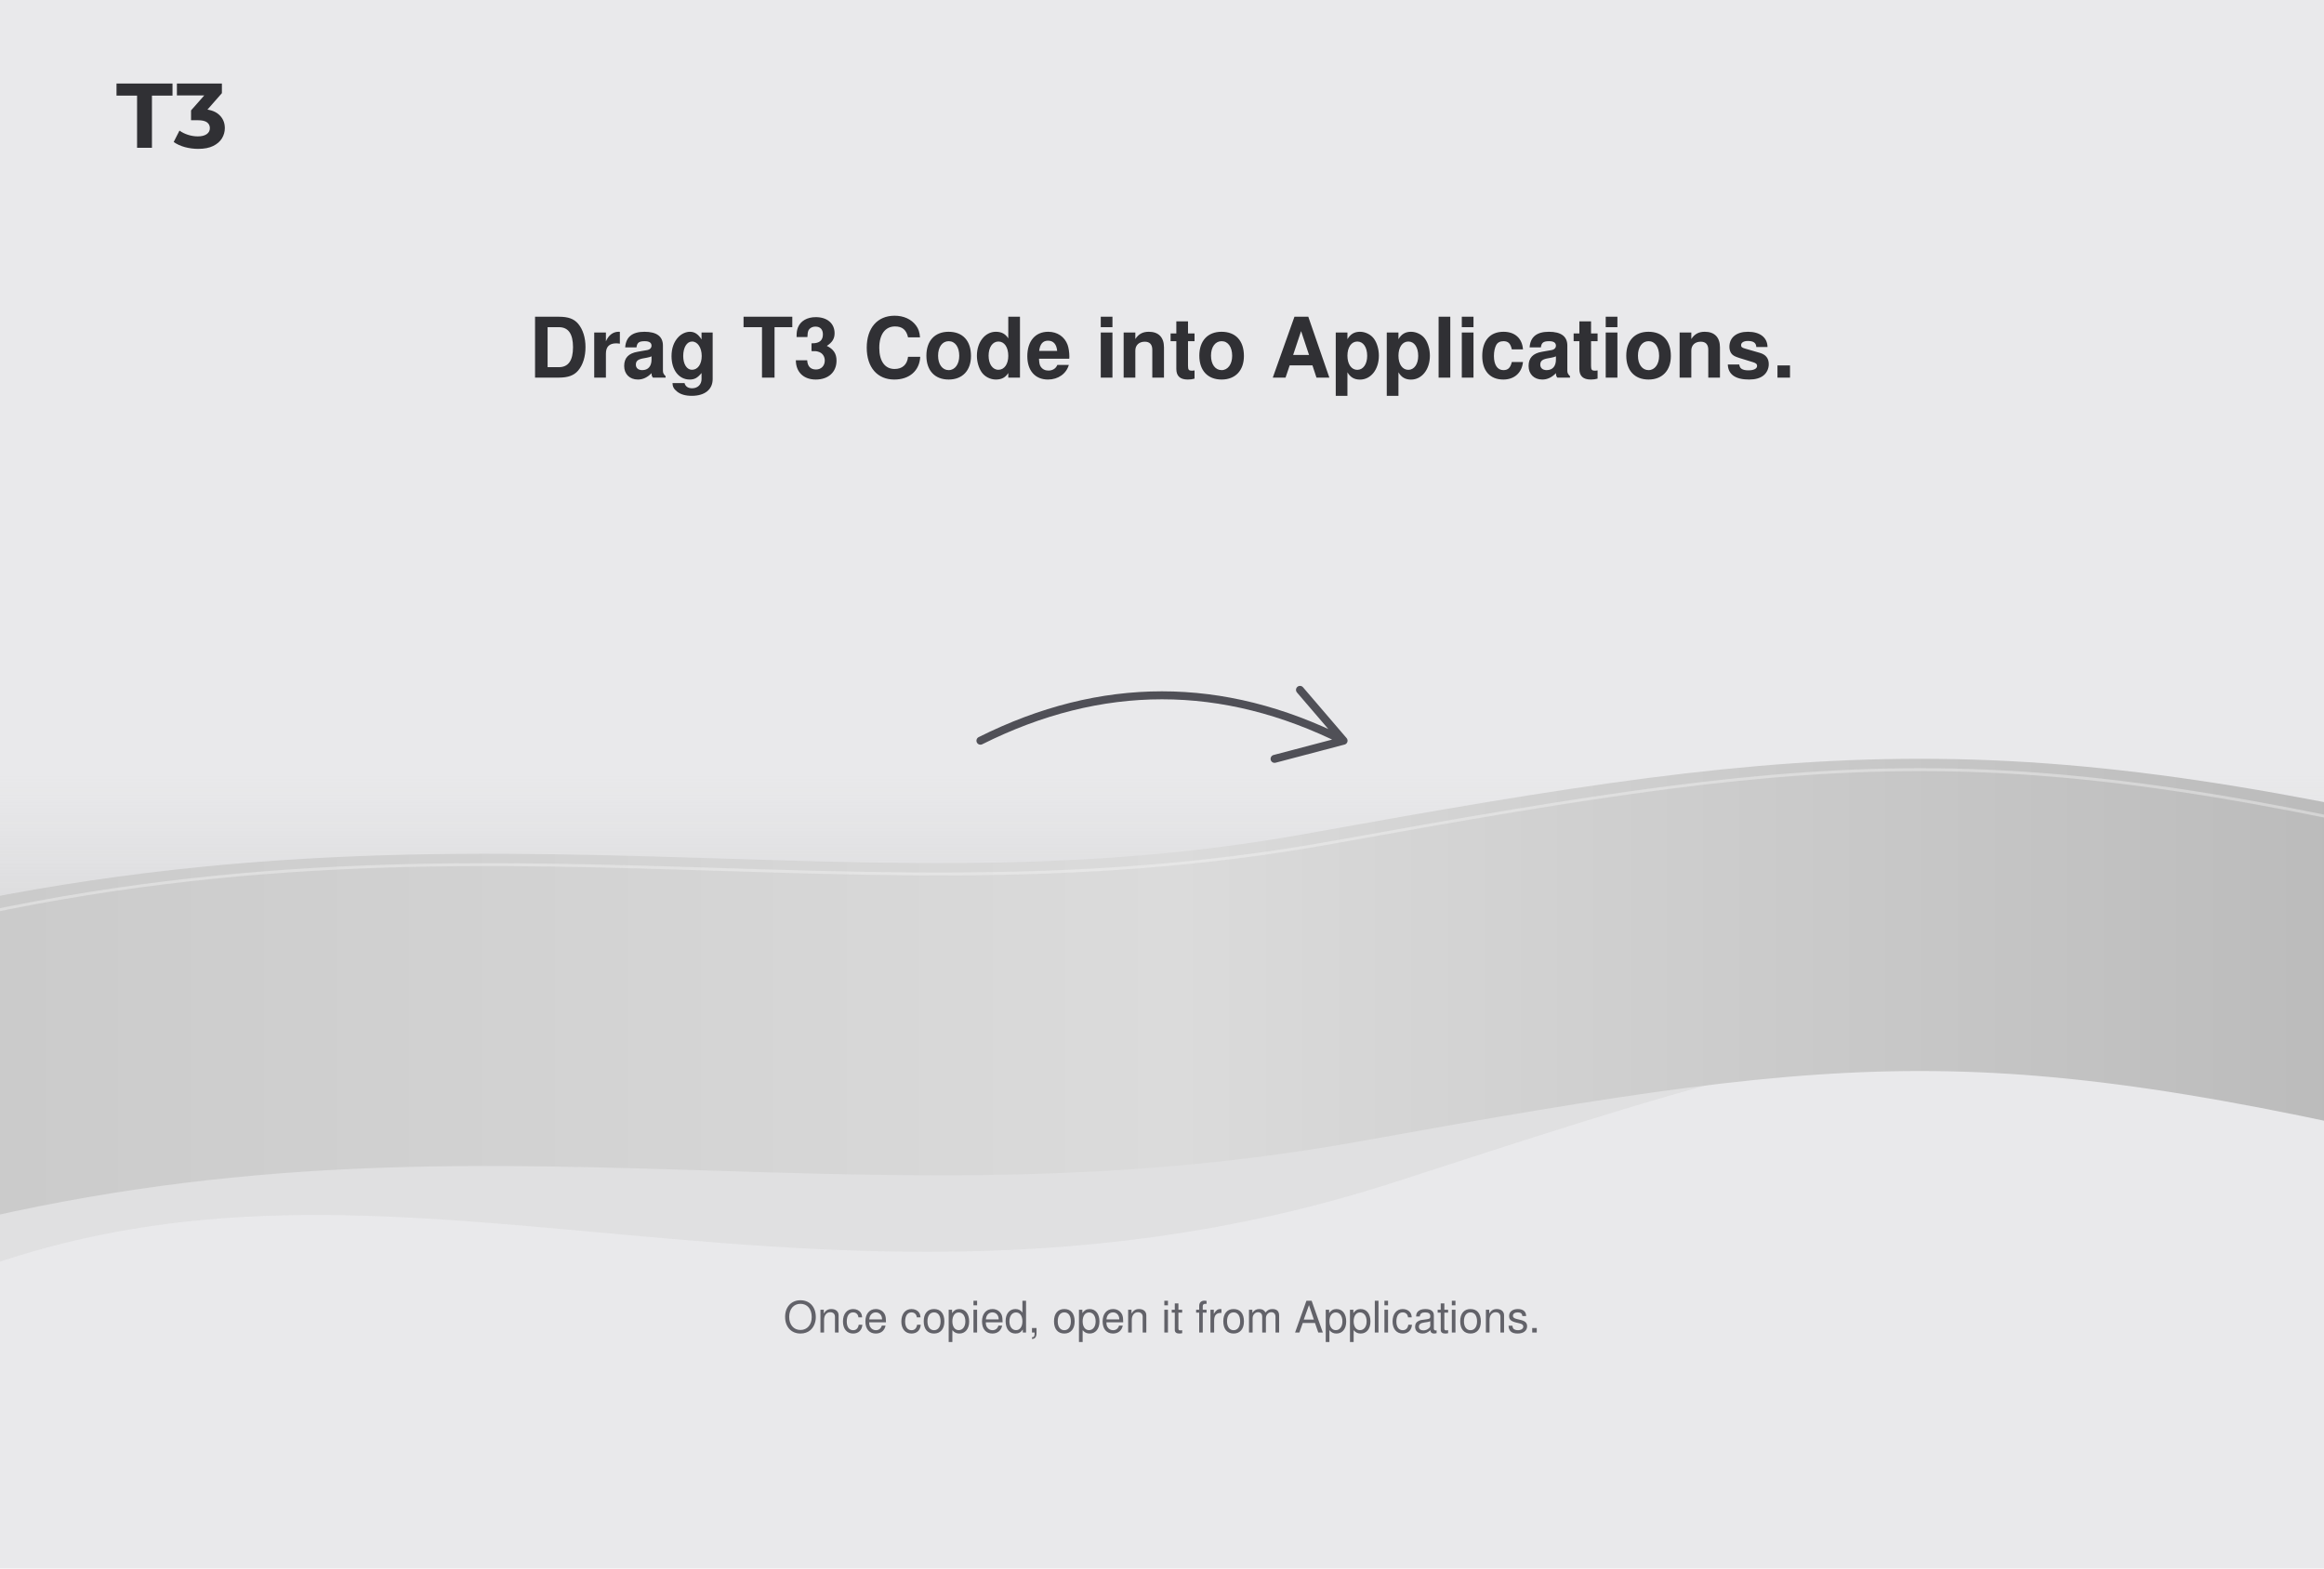
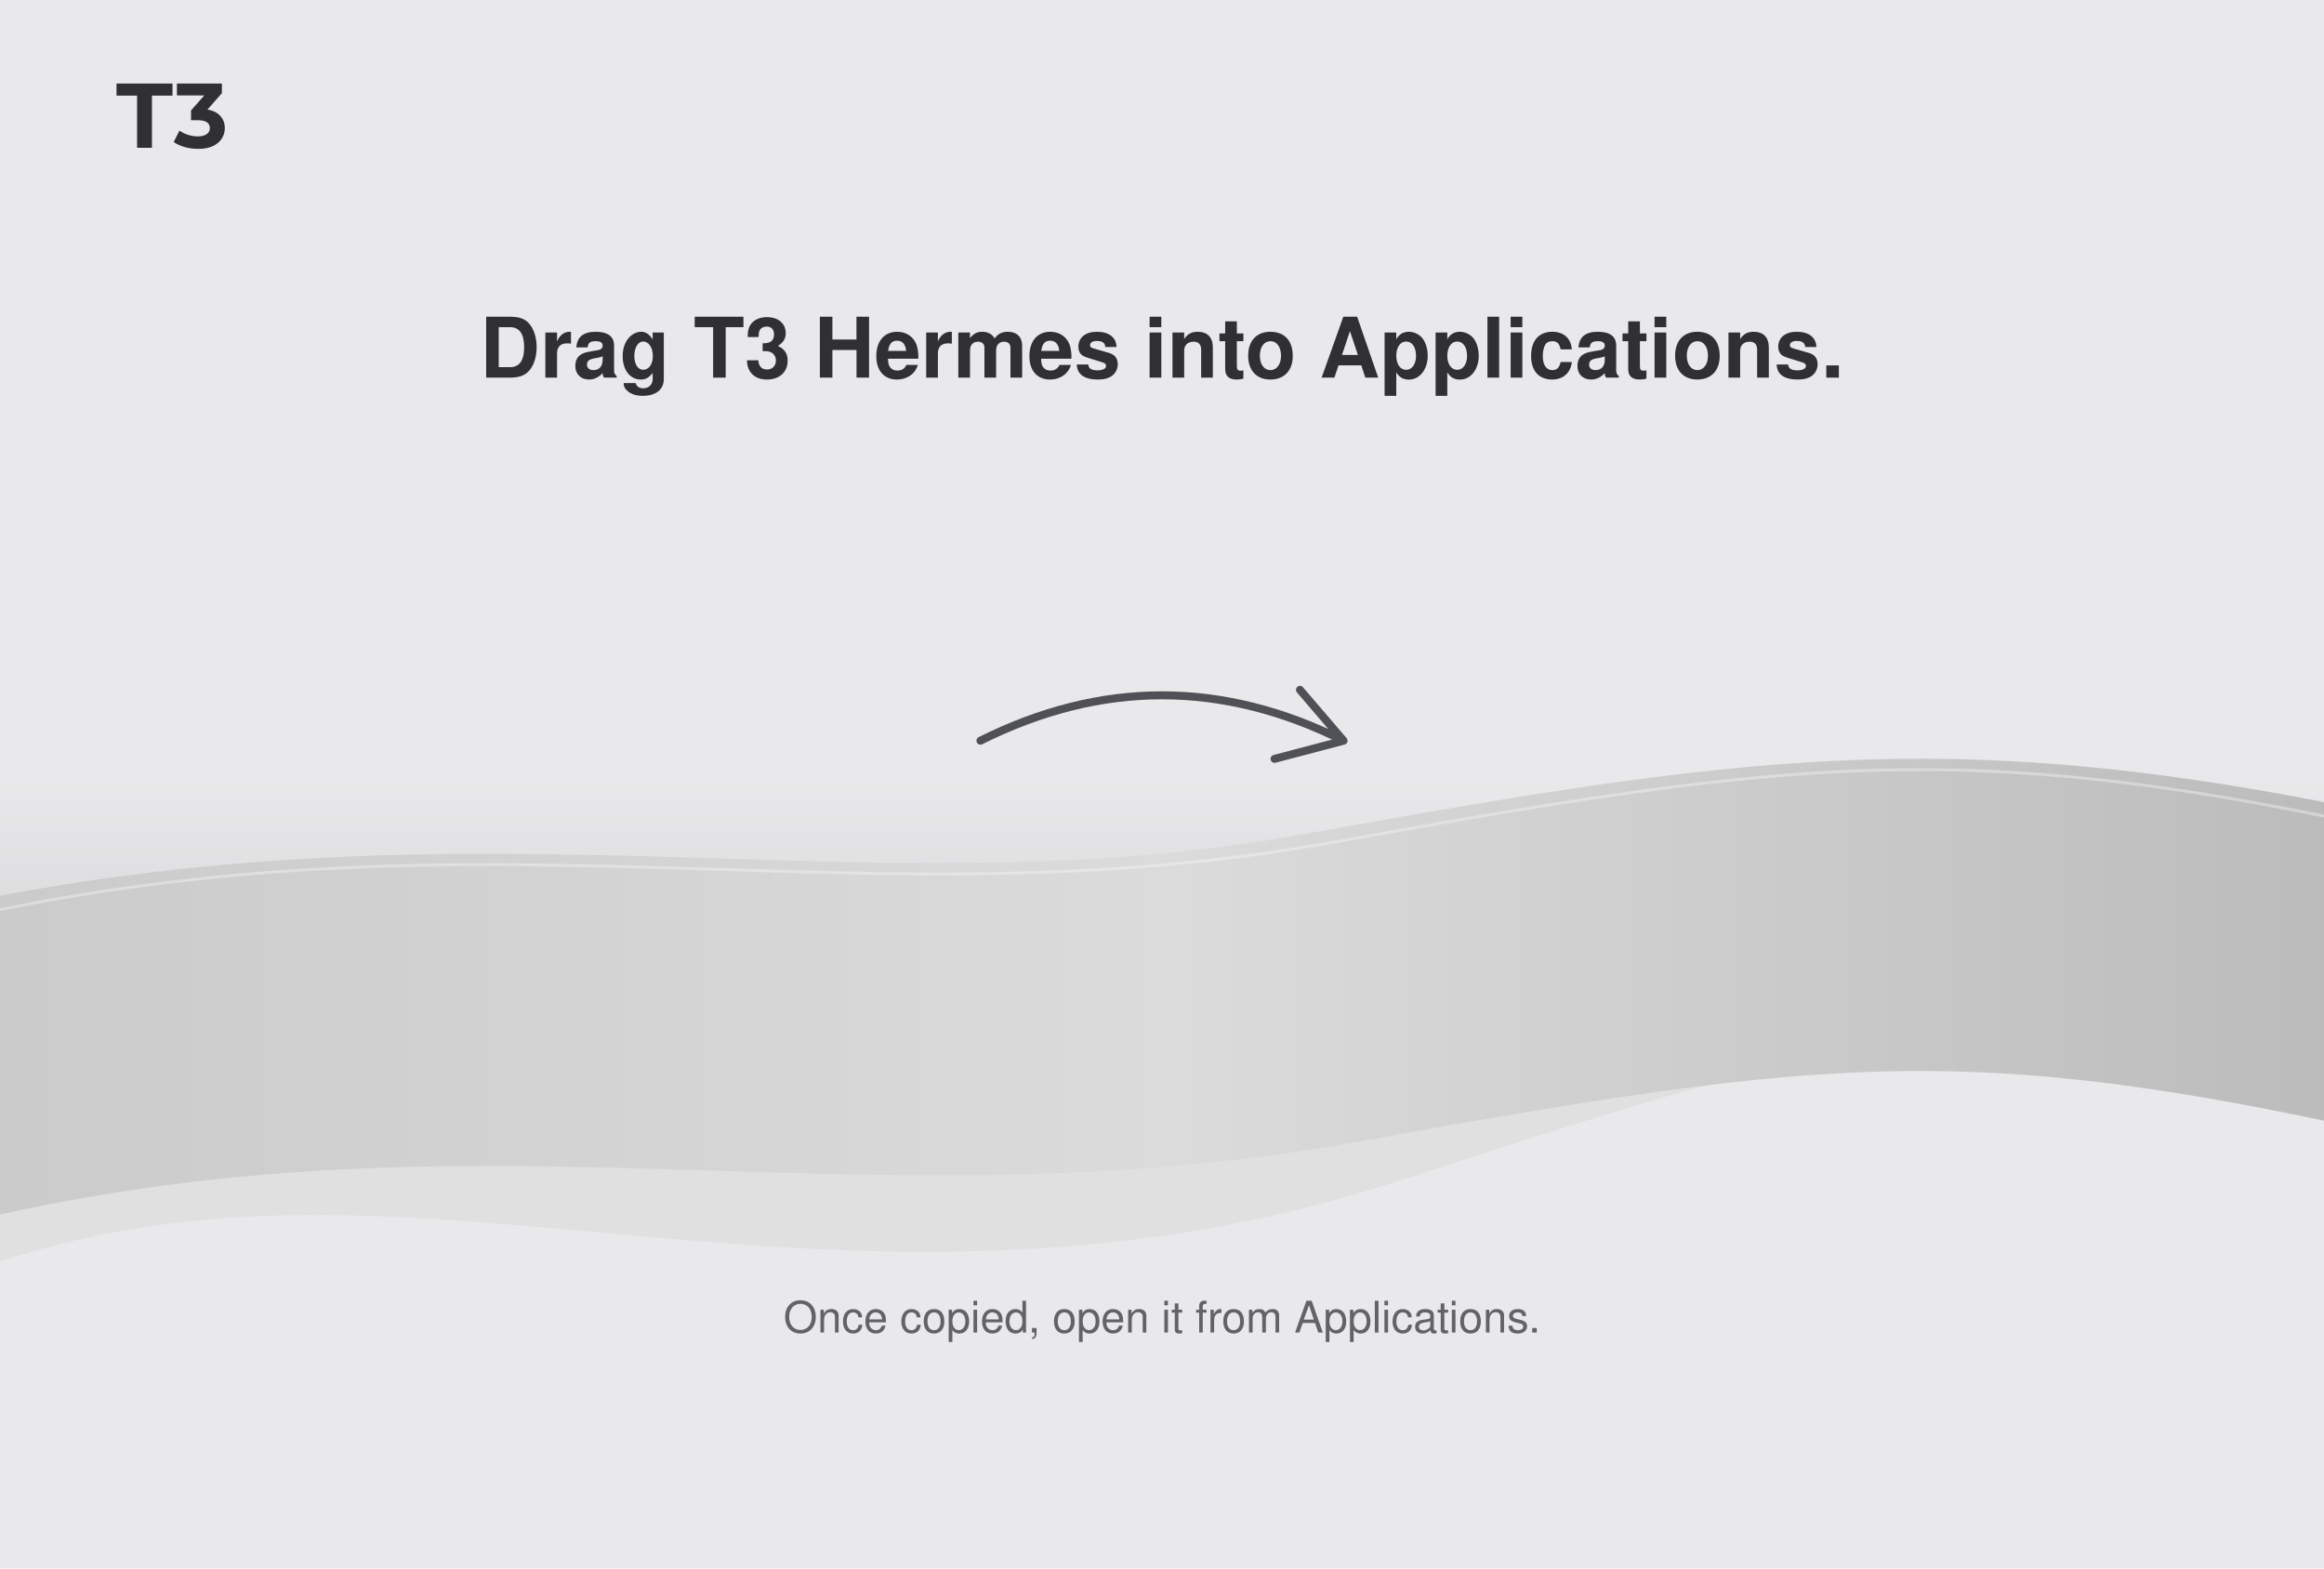
<svg xmlns="http://www.w3.org/2000/svg" width="1280" height="864" viewBox="0 0 640 432">
  <defs>
    <linearGradient id="veil" x1="0" y1="0" x2="0" y2="1">
      <stop stop-color="#B7B7B7" stop-opacity="0" />
      <stop offset=".55" stop-color="#A5A5A5" stop-opacity=".24" />
      <stop offset="1" stop-color="#D1D1D1" stop-opacity=".4" />
    </linearGradient>
    <linearGradient id="silk" x1="0" y1="0" x2="1" y2="0">
      <stop stop-color="#C8C8C8" />
      <stop offset=".5" stop-color="#DBDBDB" />
      <stop offset="1" stop-color="#B5B5B5" />
    </linearGradient>
  </defs>
  <rect width="640" height="432" fill="#E9E9EB" />
  <path d="M-60 293C95 220 214 304 362 256S559 191 707 257" stroke="url(#veil)" stroke-width="146" fill="none" opacity="1" stroke-linecap="round" stroke-linejoin="round" />
  <path d="M-60 306C113 252 223 298 367 272S553 242 707 280" stroke="url(#silk)" stroke-width="86" fill="none" opacity="1" stroke-linecap="round" stroke-linejoin="round" />
  <path d="M-60 266C113 212 223 258 367 232S553 202 707 240" stroke="#F5F5F5" stroke-width="0.8" fill="none" opacity="0.42" stroke-linecap="round" stroke-linejoin="round" />
  <svg x="32" y="23" width="30" height="18" viewBox="15.531 37 94.394 56.96" fill="#303034">
    <path d="M33.451 93V47.56H15.531V37H64.331V47.56H46.411V93H33.451ZM86.725 93.96C82.832 93.96 78.965 93.453 75.125 92.44C71.285 91.373 68.032 89.88 65.365 87.96L70.405 78.04C72.539 79.587 75.019 80.813 77.845 81.72C80.672 82.627 83.525 83.08 86.405 83.08C89.659 83.08 92.219 82.44 94.085 81.16C95.952 79.88 96.885 78.12 96.885 75.88C96.885 73.747 96.059 72.067 94.405 70.84C92.752 69.613 90.085 69 86.405 69H80.485V60.44L96.085 42.76L97.525 47.4H68.165V37H107.365V45.4L91.845 63.08L85.285 59.32H89.045C95.925 59.32 101.125 60.867 104.645 63.96C108.165 67.053 109.925 71.027 109.925 75.88C109.925 79.027 109.099 81.987 107.445 84.76C105.792 87.48 103.259 89.693 99.845 91.4C96.432 93.107 92.059 93.96 86.725 93.96Z" />
  </svg>
-   <text x="320" y="104" fill="#303034" font-family="Helvetica" font-size="23" font-weight="700" text-anchor="middle">Drag T3 Code into Applications.</text>
+   <text x="320" y="104" fill="#303034" font-family="Helvetica" font-size="23" font-weight="700" text-anchor="middle">Drag T3 Hermes into Applications.</text>
  <path d="M270 204Q320 179 370 204M358 190L370 204L351 209" stroke="#505057" stroke-width="2.2" fill="none" opacity="1" stroke-linecap="round" stroke-linejoin="round" />
  <text x="320" y="367" fill="#626269" font-family="Helvetica" font-size="12" font-weight="400" text-anchor="middle">Once copied, open it from Applications.</text>
</svg>
